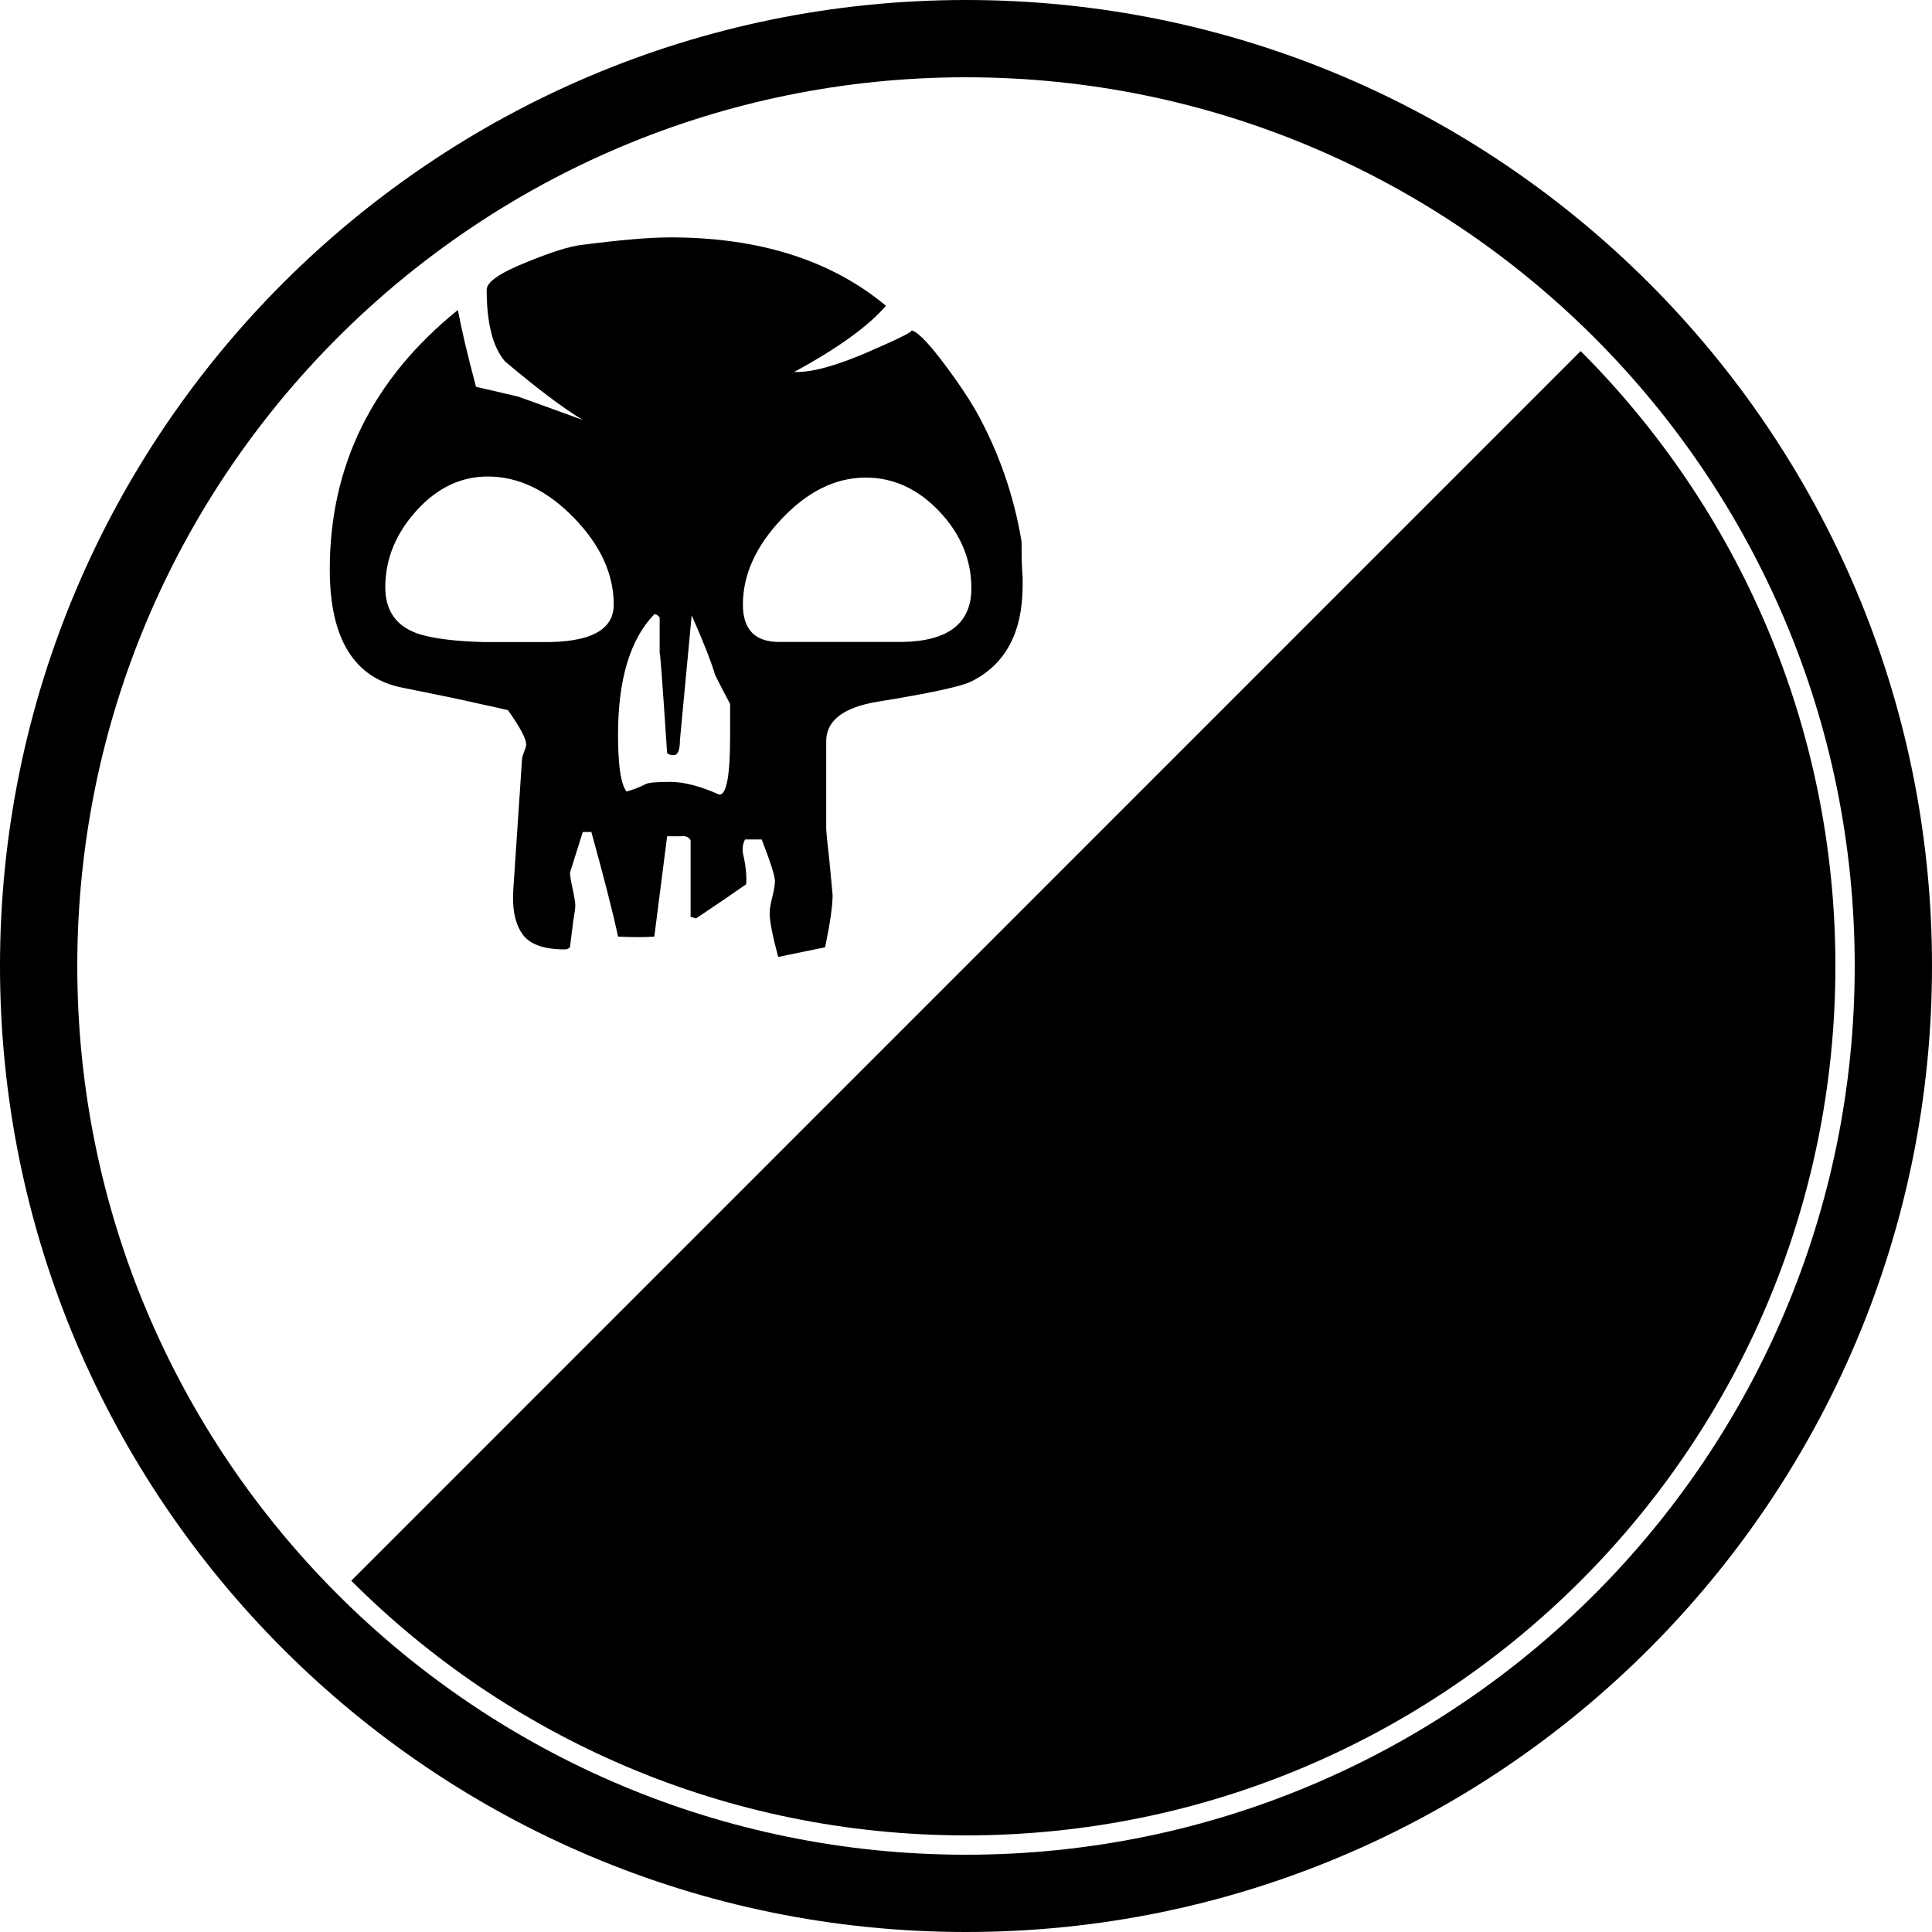
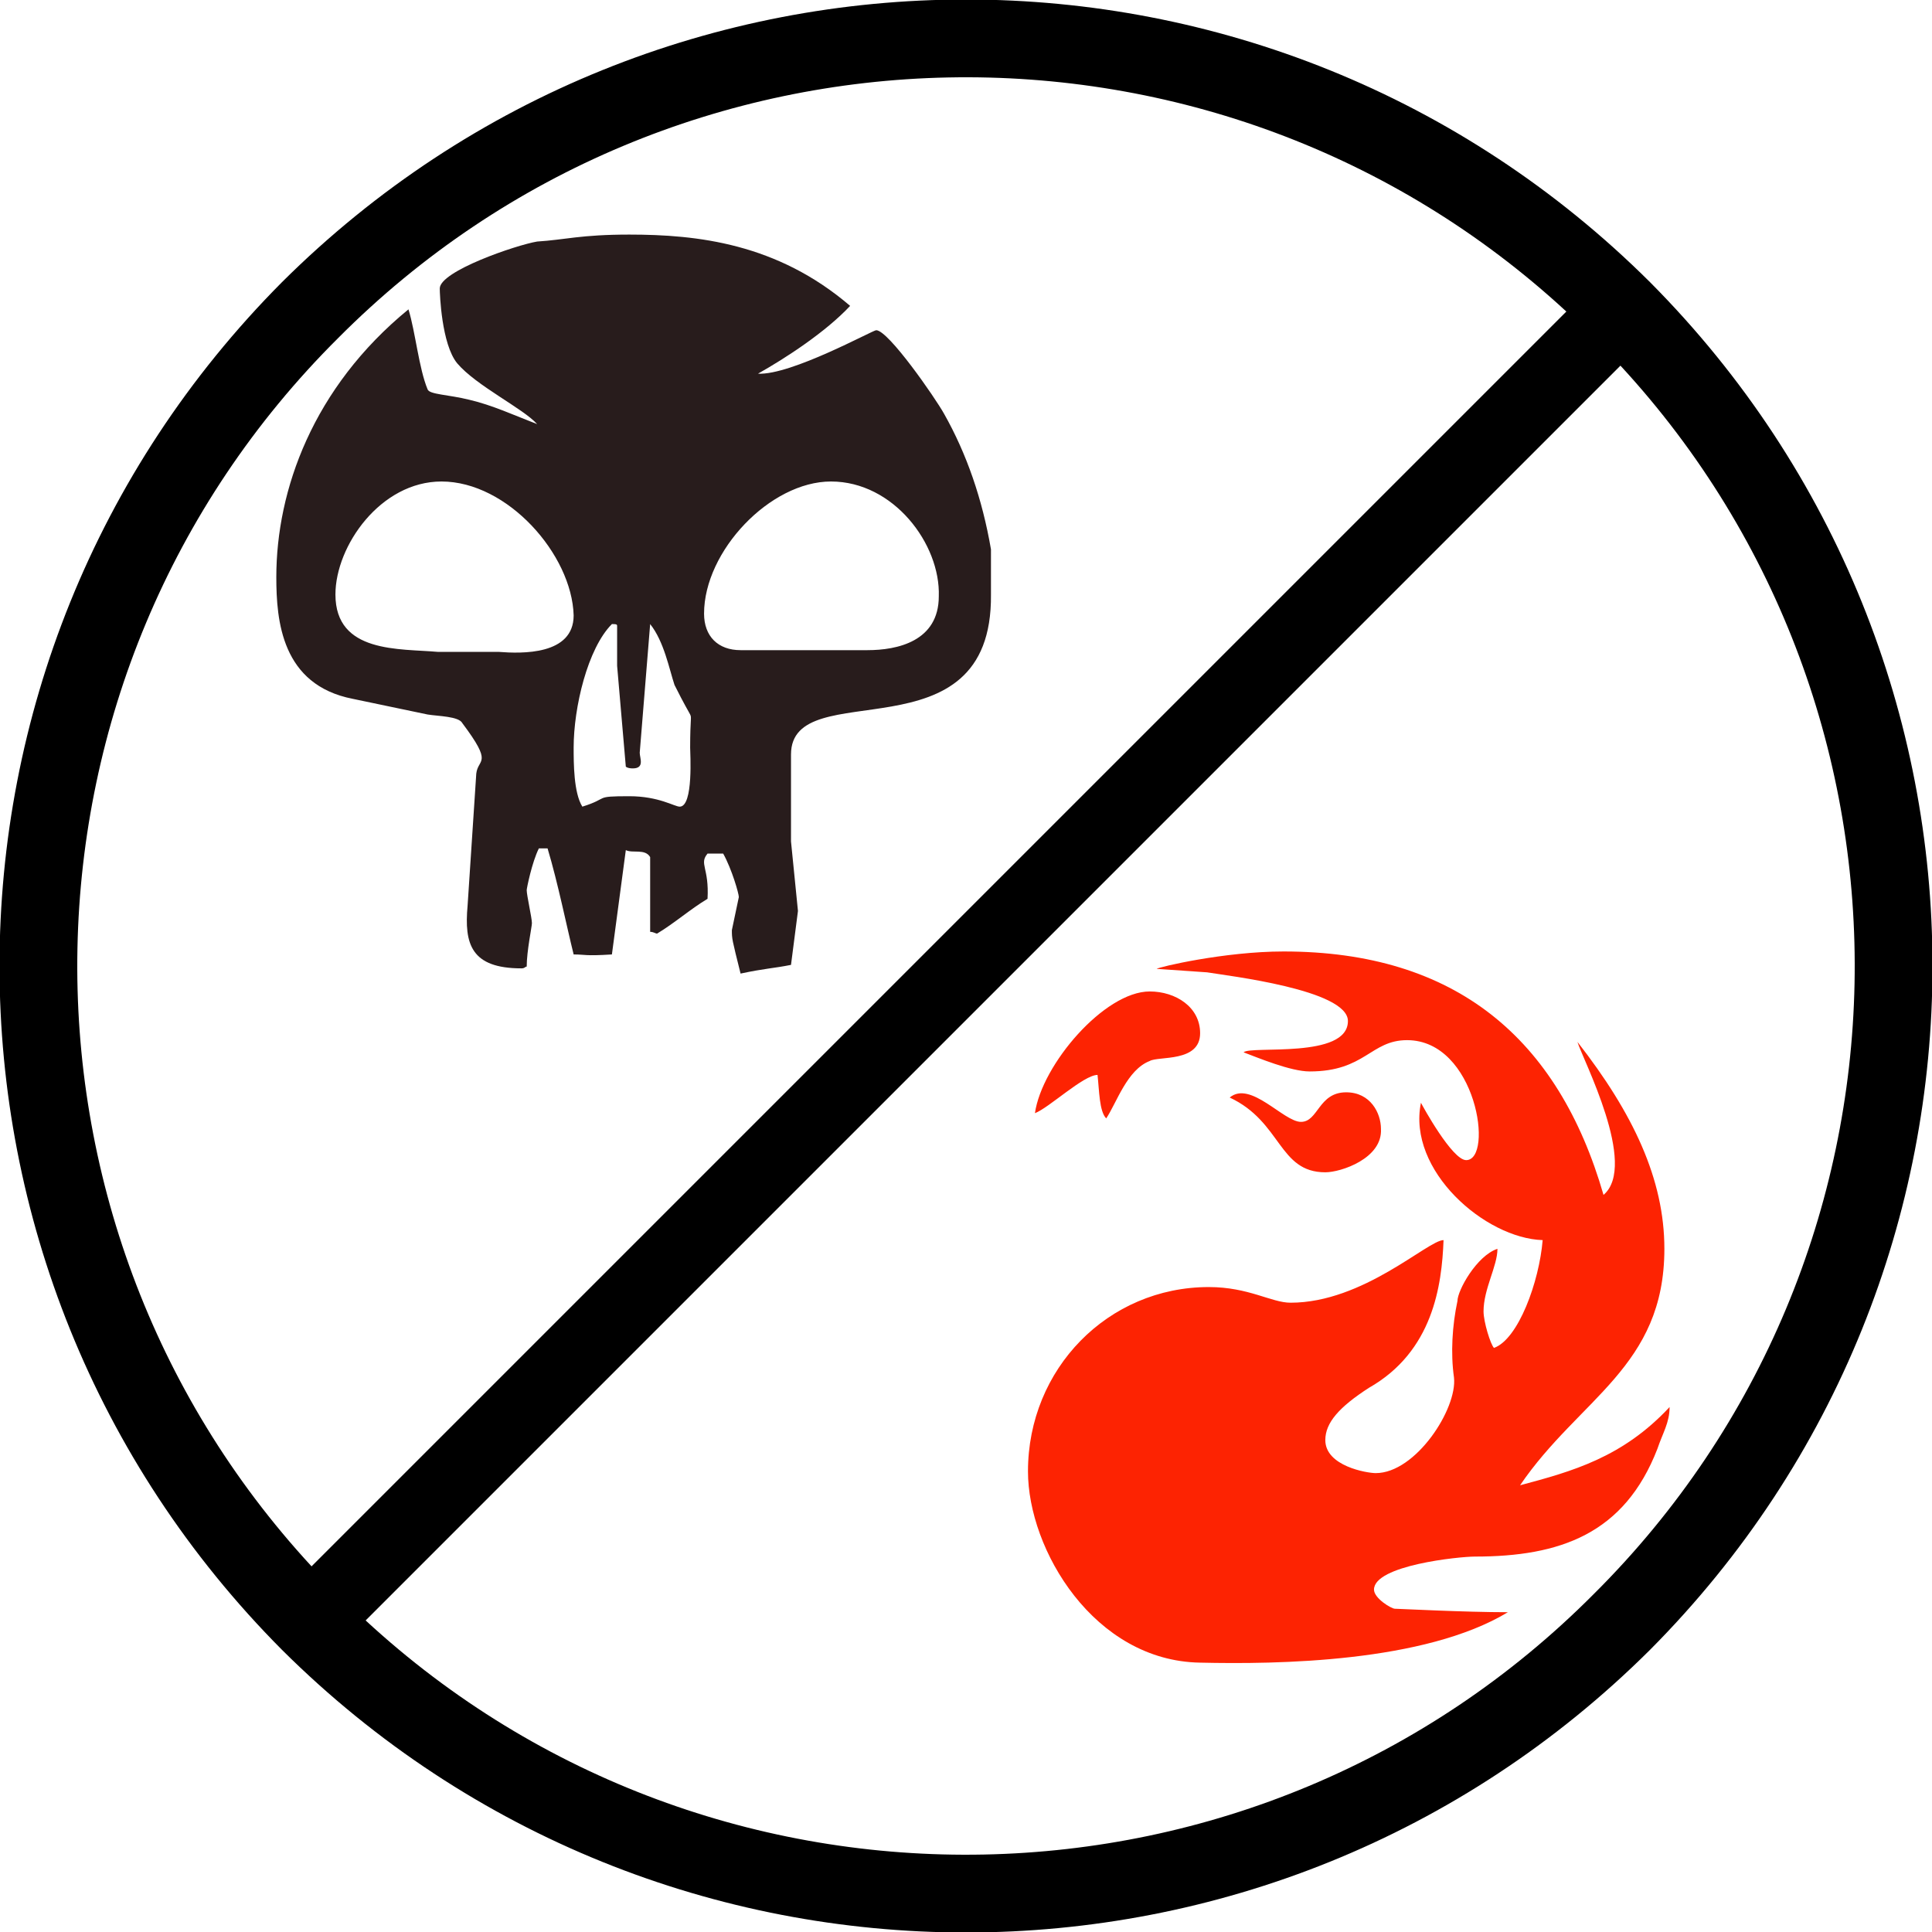
<svg xmlns="http://www.w3.org/2000/svg" version="1.1" viewBox="0 0 100 100">
  <g>
    <g>
-       <path d="M50,100c27.6,0,50-22.4,50-50s-22.4-50-50-50s-50,22.4-50,50s22.4,50,50,50ZM50,96c-25.4,0-46-20.6-46-46s20.6-46,46-46s46,20.6,46,46s-20.6,46-46,46Z" fill="#000000" />
+       <path d="M14.6,85.4c19.6,19.5,51.2,19.5,70.8,0c19.5-19.6,19.5-51.2,0-70.8c-19.6-19.5-51.2-19.5-70.8,0c-19.5,19.6-19.5,51.2,0,70.8ZM81.074,16.126l-64.948,64.948c-16.614-17.992-16.156-46.142,1.374-63.574c17.432-17.53,45.582-17.988,63.574-1.374ZM18.926,83.874l64.948-64.948c16.614,17.992,16.156,46.142-1.374,63.574c-17.432,17.53-45.582,17.988-63.574,1.374Z" />
    </g>
-     <g>
-       <g>
-         <path d="M85.349 14.636C94.401 23.687 100 36.187 100 49.996c0 27.616-22.387 50.003-50 50.003-13.807 0-26.305-5.596-35.354-14.646" fill="#000000" transform="translate(50, 50) scale(0.9) translate(-50, -50)" />
-         <path d="M88.3 74.438c-1.718 4.1-5.13 6.146-10.24 6.146-.937 0-1.952.115-3.044.35-1.639.353-2.458.84-2.458 1.465 0 .195.136.418.41.674.271.253.508.381.703.381-.977 0-.314.029 1.987.085 2.303.06 3.747.089 4.333.089-3.394 1.989-9.07 2.906-17.029 2.75-2.614-.037-4.857-1.188-6.729-3.451-1.835-2.146-2.751-4.545-2.751-7.197 0-2.81.946-5.198 2.839-7.17 1.89-1.968 4.242-2.953 7.051-2.953.623 0 1.453.137 2.486.408 1.034.273 1.727.41 2.077.41 1.444 0 3.239-.597 5.385-1.785 2.146-1.189 3.16-1.785 3.043-1.785-.391 4.097-1.756 6.849-4.097 8.25-1.678.978-2.516 1.934-2.516 2.867 0 .586.35 1.055 1.052 1.406a4.026 4.026 0 0 0 1.815.408c1.014 0 2.008-.623 2.984-1.872.974-1.247 1.403-2.379 1.286-3.394-.116-1.172-.037-2.576.235-4.213.077-.47.361-1.045.848-1.727.488-.684.928-1.104 1.317-1.262 0 .354-.127.939-.38 1.756-.254.82-.38 1.427-.38 1.814 0 .86.234 1.523.703 1.99.701-.271 1.324-1.15 1.872-2.634.468-1.13.74-2.224.82-3.274-1.64-.078-3.211-.82-4.711-2.227-1.501-1.404-2.252-2.925-2.252-4.563a2.9 2.9 0 0 1 .117-.819c.232.353.583.899 1.053 1.64.662.975 1.17 1.463 1.521 1.463.468 0 .702-.488.702-1.463 0-1.249-.332-2.38-.995-3.395-.743-1.211-1.699-1.814-2.867-1.814-.548 0-1.366.292-2.458.878-1.093.584-2.088.878-2.983.878-.273 0-1.484-.353-3.629-1.054 3.783-.625 5.676-1.19 5.676-1.699 0-1.325-2.594-2.223-7.783-2.688-.508-.039-1.443-.117-2.809-.235.155-.194 1.268-.407 3.336-.644 1.755-.192 2.983-.293 3.685-.293 9.285 0 15.175 4.506 17.673 13.521.431-.358.646-.95.646-1.78 0-1.068-.313-2.412-.938-4.033a130.76 130.76 0 0 0-1.113-2.849c3.198 4.075 4.8 7.938 4.8 11.583 0 1.922-.451 3.667-1.348 5.232-.583 1.059-1.678 2.41-3.276 4.059-1.6 1.645-2.691 2.919-3.277 3.821 2.146-.586 3.551-1.035 4.214-1.347 1.481-.664 2.828-1.66 4.037-2.985 0 .51-.215 1.272-.643 2.281ZM62.786 51.442c0 .701-.391 1.152-1.17 1.348l-1.521.232c-.547.272-1.347 1.348-2.398 3.219-.119-.584-.293-1.403-.528-2.457-.351.037-.935.352-1.755.936-.351.273-.917.684-1.699 1.229.235-1.403 1.017-2.826 2.342-4.271 1.404-1.598 2.77-2.396 4.096-2.396 1.755-.002 2.633.719 2.633 2.16Zm10.182 5.385c0 .662-.361 1.22-1.083 1.668-.722.447-1.434.673-2.135.673-.938 0-1.777-.524-2.517-1.581-.898-1.285-1.814-2.125-2.75-2.516a.958.958 0 0 1 .704-.293c.349 0 .944.271 1.783.818.837.549 1.375.82 1.61.82.195 0 .516-.271.964-.82.448-.547.946-.818 1.493-.818 1.288 0 1.931.684 1.931 2.049ZM53.257 28.11c0 2.701-.982 4.543-2.948 5.525-.574.287-2.373.678-5.403 1.166-1.964.329-2.946 1.088-2.946 2.271v4.973c0 .209.063.842.184 1.906l.185 1.965c0 .613-.144 1.617-.431 3.008-.777.163-1.678.348-2.7.555-.329-1.229-.491-2.069-.491-2.52 0-.203.05-.512.152-.921.102-.408.154-.716.154-.921 0-.284-.253-1.084-.762-2.393h-.953c-.126.203-.167.469-.127.795.165.696.225 1.289.185 1.781-.697.491-1.657 1.146-2.885 1.965-.289-.082-.389-.123-.308-.123v-4.359c-.082-.202-.286-.285-.614-.245h-.737l-.737 5.771c-.573.041-1.268.041-2.086 0-.287-1.35-.799-3.354-1.534-6.015h-.493c-.45 1.433-.696 2.21-.737 2.333 0 .163.052.48.155.951.101.471.152.787.152.951 0 .121-.042.43-.125.921l-.183 1.474a.424.424 0 0 1-.307.121c-1.228 0-2.048-.306-2.455-.919-.411-.614-.576-1.476-.493-2.58l.493-7.366c0-.121.039-.285.121-.492.082-.203.123-.348.123-.428 0-.328-.348-.984-1.043-1.967-.123-.039-.758-.184-1.904-.43-.696-.163-2.067-.45-4.112-.858-2.824-.53-4.237-2.803-4.237-6.815 0-5.977 2.456-10.948 7.367-14.918.204 1.105.553 2.576 1.044 4.418l2.394.555c.247.081 1.495.533 3.745 1.352-1.146-.695-2.64-1.82-4.48-3.377-.697-.818-1.046-2.189-1.046-4.113 0-.45.778-.981 2.335-1.599 1.391-.571 2.434-.897 3.131-.979 2.209-.286 3.908-.432 5.096-.432 5.115 0 9.249 1.312 12.401 3.932-1.022 1.188-2.783 2.453-5.279 3.807.982.041 2.415-.348 4.298-1.168 1.882-.816 2.68-1.227 2.394-1.227.327 0 .982.654 1.965 1.963.735.982 1.329 1.865 1.78 2.641a23.064 23.064 0 0 1 2.641 7.553c0 .941.02 1.616.061 2.024v.488Zm-23.516 1.108c0-1.761-.767-3.429-2.301-5.006-1.536-1.576-3.184-2.363-4.943-2.363-1.555 0-2.925.66-4.114 1.978-1.187 1.319-1.78 2.782-1.78 4.389 0 1.401.675 2.31 2.027 2.72.859.248 2.065.392 3.621.434h3.376c2.742.036 4.114-.682 4.114-2.152Zm6.692 7.612v-1.901a60.44 60.44 0 0 1-.858-1.66c-.246-.817-.697-1.963-1.351-3.439l-.676 7.186c0 .574-.121.859-.368.859-.163 0-.287-.04-.369-.122-.287-4.339-.429-6.224-.429-5.647v-2.148c-.083-.126-.185-.188-.308-.188-1.391 1.437-2.086 3.748-2.086 6.938 0 1.761.163 2.845.49 3.257a5.611 5.611 0 0 0 1.107-.431c.163-.083.633-.123 1.412-.123.775 0 1.719.246 2.823.735.409-.001.613-1.105.613-3.316Zm13.876-8.556c0-1.646-.614-3.118-1.842-4.418-1.229-1.297-2.64-1.945-4.235-1.945-1.719 0-3.328.787-4.821 2.363-1.494 1.574-2.242 3.223-2.242 4.942 0 1.433.697 2.148 2.088 2.148h7.06c2.662-.04 3.992-1.068 3.992-3.09Z" fill="#000000" transform="translate(50, 50) scale(0.9) translate(-50, -50)" />
-       </g>
+     <g transform="translate(32.32, 32.32) scale(0.9) translate(-32.32, -32.32)">
+       <path d="M41.9,39.8v5l0.4,4l-0.4,3.1c-1,0.2-1.5,0.2-2.9,0.5c-0.5-2-0.5-2-0.5-2.5l0.4-1.9c0-0.2-0.4-1.6-0.9-2.5h-0.9c-0.5,0.6,0.1,0.8,0,2.6c-1,0.6-1.9,1.4-2.9,2c-0.1,0-0.2-0.1-0.4-0.1v-4.3c-0.3-0.5-1-0.2-1.4-0.4l-0.8,6c-1.6,0.1-1.5,0-2.2,0c-0.4-1.6-0.9-4.1-1.5-6.1h-0.5c-0.4,0.8-0.7,2.3-0.7,2.4c0,0.3,0.3,1.6,0.3,1.9c0,0.2-0.3,1.6-0.3,2.5c-0.1,0-0.1,0.1-0.3,0.1c-2.9,0-3.3-1.4-3.1-3.6l0.5-7.6c0.1-0.9,1-0.5-0.8-2.9c-0.2-0.4-1.4-0.4-2-0.5l-4.3-0.9c-4.1-0.8-4.4-4.5-4.4-7c0-5,2.1-10.9,7.6-15.4c0.4,1.3,0.6,3.4,1.1,4.6c0.1,0.3,1.2,0.3,2.4,0.6c1.3,0.3,2.6,0.9,3.9,1.4c-0.8-0.9-3.5-2.2-4.6-3.5c-0.9-1.1-1-4-1-4.3c0-1,4.4-2.5,5.6-2.7c1.6-0.1,2.5-0.4,5.3-0.4c3.9,0,8.5,0.5,12.7,4.1c-1.4,1.5-3.7,3-5.3,3.9c1.9,0.1,6.6-2.5,6.8-2.5c0.7,0,3.4,3.9,3.9,4.8c1.3,2.3,2.2,4.9,2.7,7.8v2.6c0.1,9.6-11.5,4.5-11.5,9.2ZM21.8,24.1c-3.5,0-6.1,3.7-6.1,6.5c0,3.4,3.7,3.1,5.9,3.3h3.5c1.3,0.1,4.3,0.2,4.3-2.1c-0.1-3.5-3.8-7.7-7.6-7.7ZM35.2,35.8c-0.3-0.9-0.6-2.5-1.4-3.5l-0.6,7.4c0,0.3,0.3,0.9-0.4,0.9c-0.3,0-0.4-0.1-0.4-0.1l-0.5-5.8v-2.3c0-0.1-0.1-0.1-0.3-0.1c-1.4,1.4-2.2,4.8-2.2,7.1c0,0.9,0,2.6,0.5,3.4c1.6-0.5,0.6-0.6,2.7-0.6c1.7,0,2.6,0.6,2.9,0.6c0.8,0,0.6-3.1,0.6-3.4c0-1.7,0.1-1.7,0-1.9s-0.3-0.5-0.9-1.7ZM44.2,24.1c-3.5,0-7.3,4-7.3,7.6c0,1.3,0.8,2.1,2.1,2.1h7.3c1.7,0,4.1-0.5,4.1-3.1c0.1-3-2.6-6.6-6.2-6.6Z" fill="#281C1C" />
+     </g>
+     <g transform="translate(67.68, 67.68) scale(0.9) translate(-67.68, -67.68)">
+       <path d="M77.3,82c-0.9,0-5.8,0.5-5.8,1.9c0,0.5,1,1.1,1.2,1.1s4,0.2,6.5,0.2c-4.8,2.9-13.3,3-17.7,2.9c-6.1-0.1-9.9-6.5-9.9-11c0-5.9,4.6-10.6,10.4-10.6c2.3,0,3.6,0.9,4.7,0.9c4.2,0,7.9-3.6,8.8-3.6c-0.1,2.6-0.6,6.4-4.3,8.5c-1.7,1.1-2.5,2-2.5,3c0,1.5,2.4,1.9,2.9,1.9c2.3,0,4.7-3.7,4.5-5.5c-0.2-1.4-0.1-3,0.2-4.4c0-0.6,1.1-2.6,2.3-3c0,1-0.8,2.3-0.8,3.6c0,0.6,0.4,1.9,0.6,2.1c1.4-0.5,2.6-3.8,2.8-6.2c-3.3-0.1-7.8-4-7-7.9c0.1,0.2,1.8,3.3,2.6,3.3c1.6,0,0.6-6.9-3.4-6.9c-2.1,0-2.4,1.8-5.6,1.8c-1.1,0-3-0.8-3.8-1.1c0.4-0.4,6,0.4,6-1.8c0-1.8-6.9-2.6-8.1-2.8l-2.9-0.2c0.1-0.1,3.9-1,7.3-1c9.9,0,15.8,5,18.4,14c2-1.7-1.2-7.8-1.5-8.8c3.2,4.1,5,7.9,5,11.9c0,6.8-4.9,8.6-8.3,13.6c3-0.8,5.9-1.6,8.6-4.5c0,0.9-0.4,1.5-0.7,2.4c-1.9,4.9-5.6,6.2-10.5,6.2ZM58.6,53.5c-1.3,0.5-1.9,2.4-2.5,3.3c-0.4-0.4-0.4-1.6-0.5-2.5c-0.8,0-2.8,1.9-3.6,2.2c0.4-2.8,4-7,6.6-7c1.5,0,2.9,0.9,2.9,2.4c0,1.7-2.4,1.3-2.9,1.6ZM68.7,59.9c-2.7,0-2.5-2.9-5.5-4.3c1.2-1,3.1,1.4,4.1,1.4s1-1.7,2.6-1.7c1.4,0,2,1.2,2,2.1c0.1,1.7-2.3,2.5-3.2,2.5Z" fill="#FD2302" />
    </g>
  </g>
</svg>
